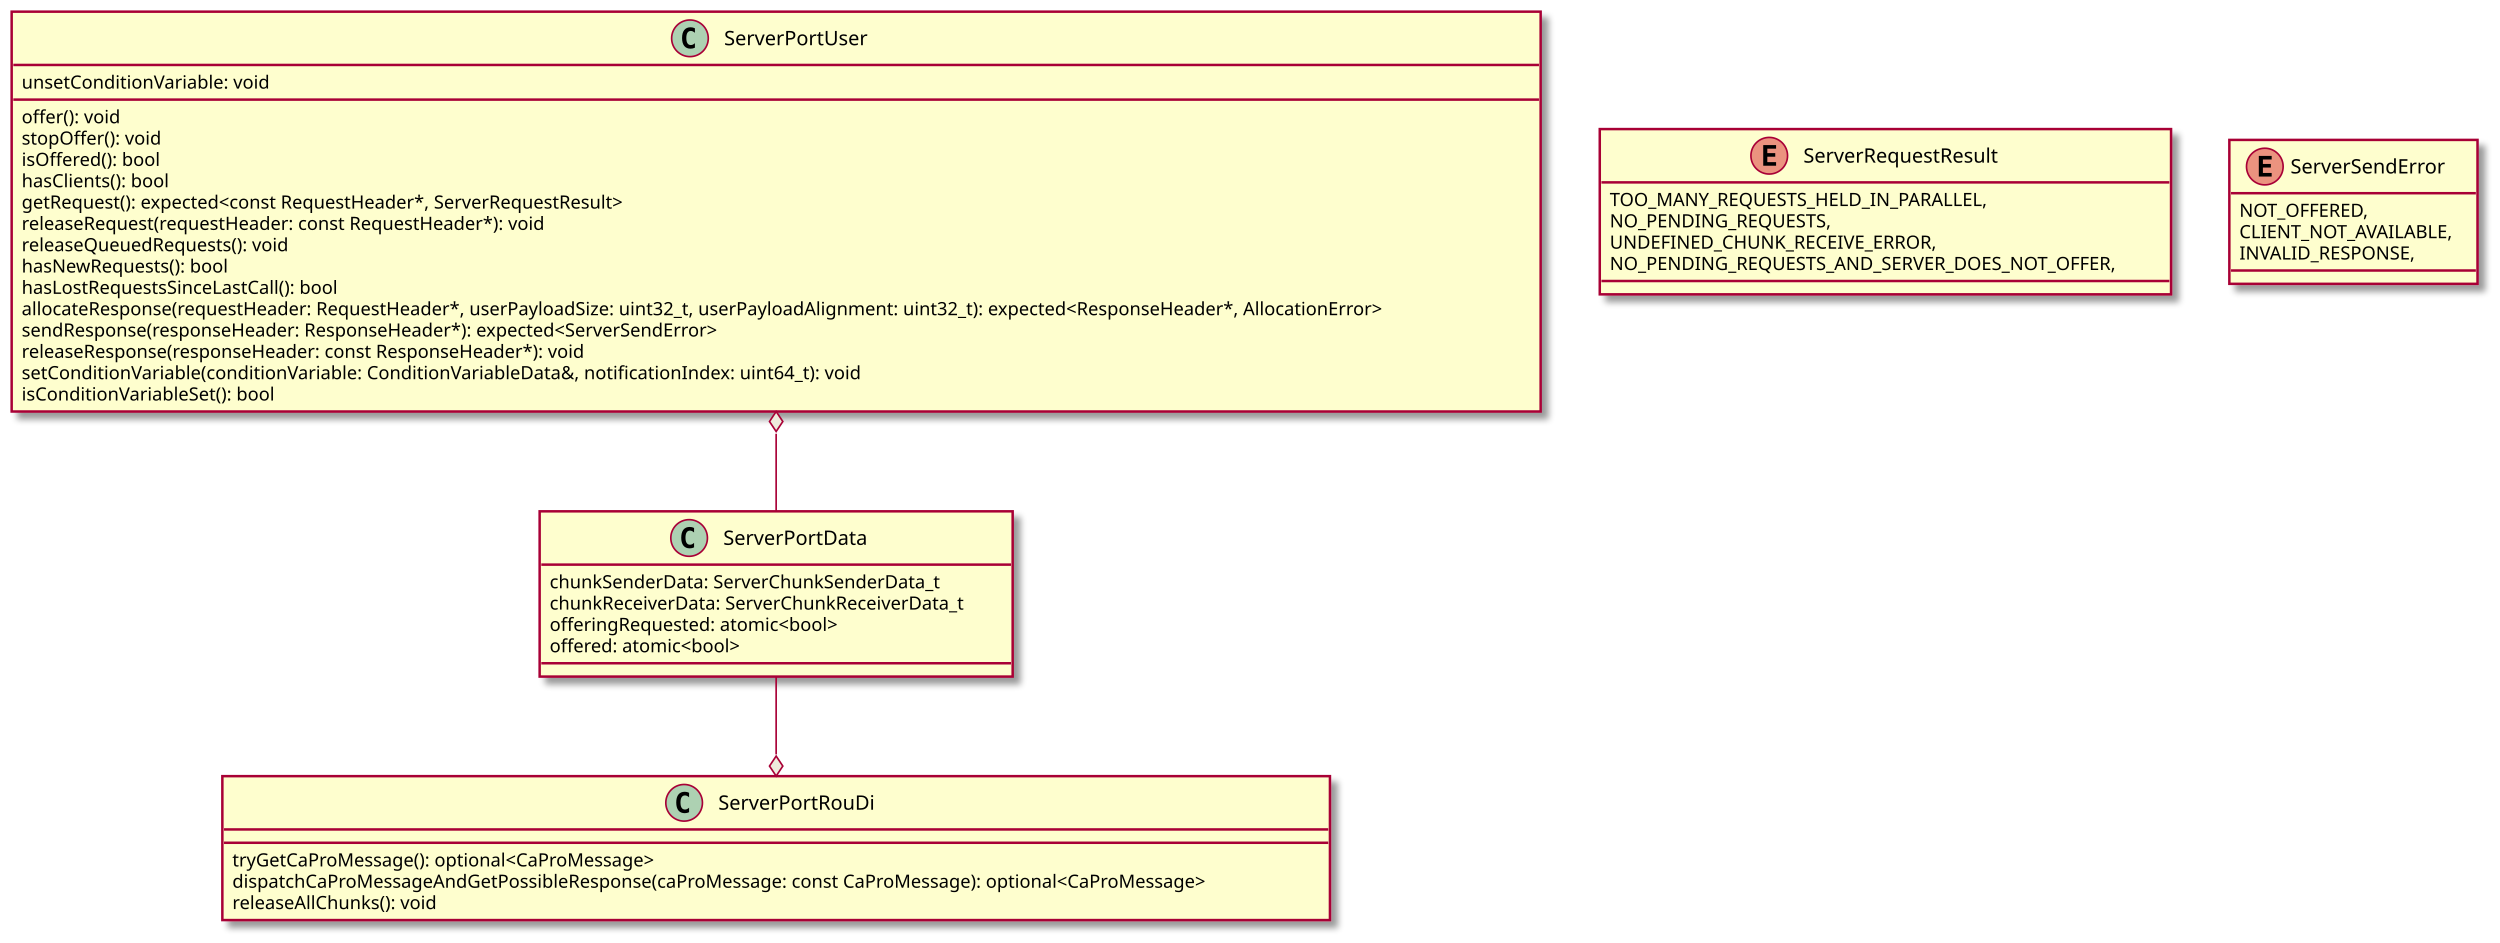
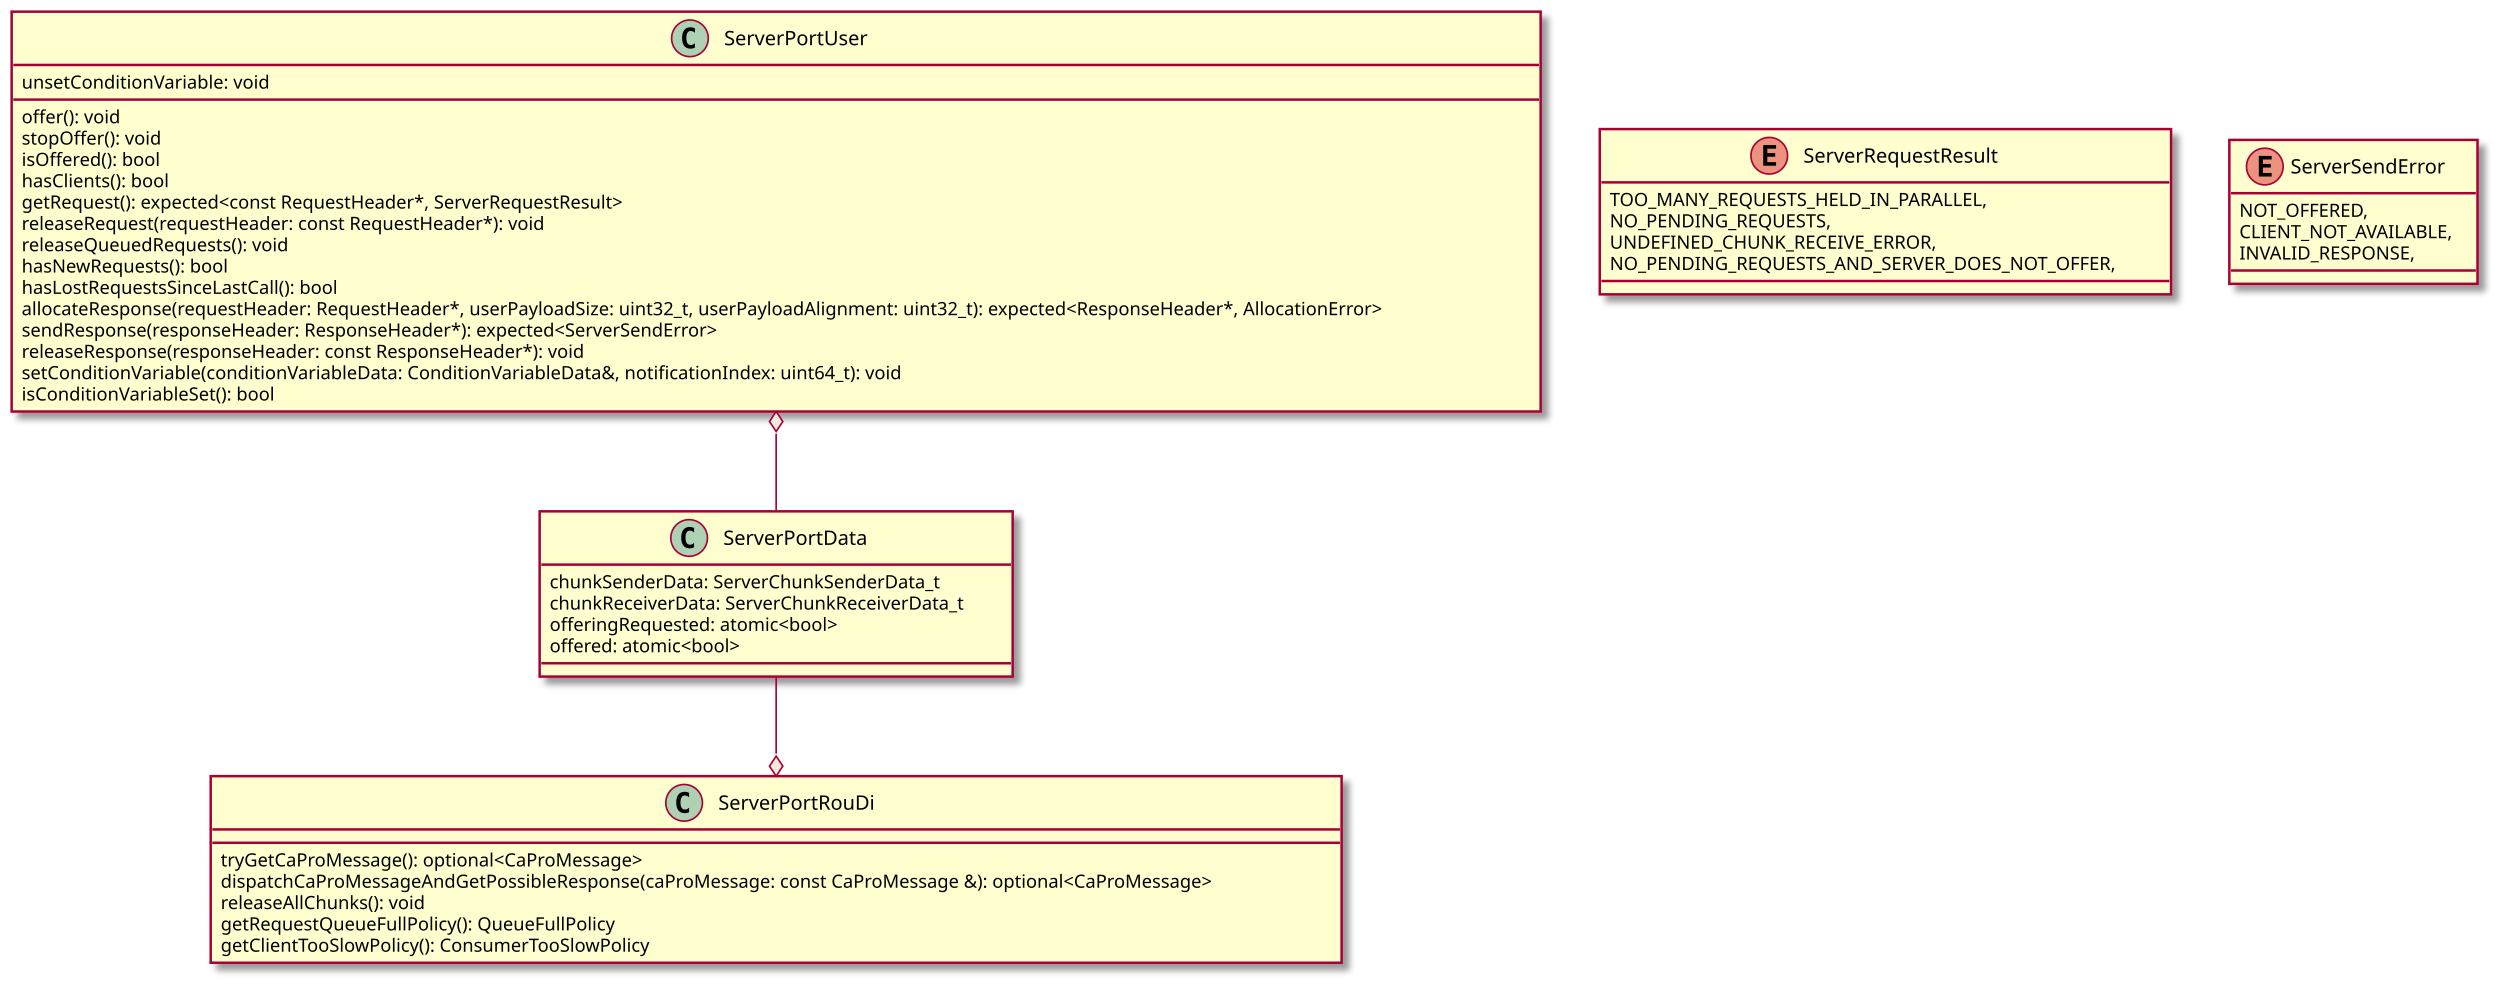
- <svg xmlns="http://www.w3.org/2000/svg" contentScriptType="application/ecmascript" contentStyleType="text/css" height="566px" preserveAspectRatio="none" style="width:1501px;height:566px;background:#EEEBDC;" version="1.1" viewBox="0 0 1501 566" width="1501px" zoomAndPan="magnify">
+ <svg xmlns="http://www.w3.org/2000/svg" contentScriptType="application/ecmascript" contentStyleType="text/css" height="592px" preserveAspectRatio="none" style="width:1501px;height:592px;background:#EEEBDC;" version="1.1" viewBox="0 0 1501 592" width="1501px" zoomAndPan="magnify">
  <defs>
-     <filter height="300%" id="f1jiny21c421nw" width="300%" x="-1" y="-1">
+     <filter height="300%" id="f1xu0k012stta6" width="300%" x="-1" y="-1">
      <feGaussianBlur result="blurOut" stdDeviation="2.0" />
      <feColorMatrix in="blurOut" result="blurOut2" type="matrix" values="0 0 0 0 0 0 0 0 0 0 0 0 0 0 0 0 0 0 .4 0" />
      <feOffset dx="4.0" dy="4.0" in="blurOut2" result="blurOut3" />
      <feBlend in="SourceGraphic" in2="blurOut3" mode="normal" />
    </filter>
  </defs>
  <g>
-     <rect codeLine="2" fill="#FEFECE" filter="url(#f1jiny21c421nw)" height="99.219" id="ServerPortData" style="stroke:#A80036;stroke-width:1.5;" width="284" x="324" y="307" />
+     <rect codeLine="2" fill="#FEFECE" filter="url(#f1xu0k012stta6)" height="99.219" id="ServerPortData" style="stroke:#A80036;stroke-width:1.5;" width="284" x="324" y="307" />
    <ellipse cx="413.75" cy="323" fill="#ADD1B2" rx="11" ry="11" style="stroke:#A80036;stroke-width:1.0;" />
    <path d="M416.719,328.641 Q416.141,328.938 415.5,329.078 Q414.859,329.234 414.156,329.234 Q411.656,329.234 410.328,327.594 Q409.016,325.938 409.016,322.812 Q409.016,319.688 410.328,318.031 Q411.656,316.375 414.156,316.375 Q414.859,316.375 415.5,316.531 Q416.156,316.688 416.719,316.984 L416.719,319.703 Q416.094,319.125 415.5,318.859 Q414.906,318.578 414.281,318.578 Q412.938,318.578 412.25,319.656 Q411.562,320.719 411.562,322.812 Q411.562,324.906 412.25,325.984 Q412.938,327.047 414.281,327.047 Q414.906,327.047 415.5,326.781 Q416.094,326.5 416.719,325.922 L416.719,328.641 Z " fill="#000000" />
    <text fill="#000000" font-family="sans-serif" font-size="12" lengthAdjust="spacing" textLength="96" x="434.25" y="327.154">ServerPortData</text>
    <line style="stroke:#A80036;stroke-width:1.5;" x1="325" x2="607" y1="339" y2="339" />
    <text fill="#000000" font-family="sans-serif" font-size="11" lengthAdjust="spacing" textLength="258" x="330" y="353.21">chunkSenderData: ServerChunkSenderData_t</text>
    <text fill="#000000" font-family="sans-serif" font-size="11" lengthAdjust="spacing" textLength="272" x="330" y="366.015">chunkReceiverData: ServerChunkReceiverData_t</text>
    <text fill="#000000" font-family="sans-serif" font-size="11" lengthAdjust="spacing" textLength="192" x="330" y="378.82">offeringRequested: atomic&lt;bool&gt;</text>
    <text fill="#000000" font-family="sans-serif" font-size="11" lengthAdjust="spacing" textLength="129" x="330" y="391.625">offered: atomic&lt;bool&gt;</text>
    <line style="stroke:#A80036;stroke-width:1.5;" x1="325" x2="607" y1="398.219" y2="398.219" />
-     <rect codeLine="10" fill="#FEFECE" filter="url(#f1jiny21c421nw)" height="99.219" id="ServerRequestResult" style="stroke:#A80036;stroke-width:1.5;" width="343" x="960.5" y="77.5" />
+     <rect codeLine="10" fill="#FEFECE" filter="url(#f1xu0k012stta6)" height="99.219" id="ServerRequestResult" style="stroke:#A80036;stroke-width:1.5;" width="343" x="960.5" y="77.5" />
    <ellipse cx="1062.25" cy="93.5" fill="#EB937F" rx="11" ry="11" style="stroke:#A80036;stroke-width:1.0;" />
    <path d="M1066.359,99.5 L1058.641,99.5 L1058.641,87.109 L1066.359,87.109 L1066.359,89.266 L1061.094,89.266 L1061.094,91.938 L1065.859,91.938 L1065.859,94.094 L1061.094,94.094 L1061.094,97.344 L1066.359,97.344 L1066.359,99.5 Z " fill="#000000" />
    <text fill="#000000" font-family="sans-serif" font-size="12" lengthAdjust="spacing" textLength="131" x="1082.75" y="97.654">ServerRequestResult</text>
    <line style="stroke:#A80036;stroke-width:1.5;" x1="961.5" x2="1302.5" y1="109.5" y2="109.5" />
    <text fill="#000000" font-family="sans-serif" font-size="11" lengthAdjust="spacing" textLength="244" x="966.5" y="123.71">TOO_MANY_REQUESTS_HELD_IN_PARALLEL,</text>
    <text fill="#000000" font-family="sans-serif" font-size="11" lengthAdjust="spacing" textLength="144" x="966.5" y="136.515">NO_PENDING_REQUESTS,</text>
    <text fill="#000000" font-family="sans-serif" font-size="11" lengthAdjust="spacing" textLength="207" x="966.5" y="149.32">UNDEFINED_CHUNK_RECEIVE_ERROR,</text>
    <text fill="#000000" font-family="sans-serif" font-size="11" lengthAdjust="spacing" textLength="331" x="966.5" y="162.125">NO_PENDING_REQUESTS_AND_SERVER_DOES_NOT_OFFER,</text>
    <line style="stroke:#A80036;stroke-width:1.5;" x1="961.5" x2="1302.5" y1="168.719" y2="168.719" />
-     <rect codeLine="17" fill="#FEFECE" filter="url(#f1jiny21c421nw)" height="86.414" id="ServerSendError" style="stroke:#A80036;stroke-width:1.5;" width="149" x="1338.5" y="84" />
+     <rect codeLine="17" fill="#FEFECE" filter="url(#f1xu0k012stta6)" height="86.414" id="ServerSendError" style="stroke:#A80036;stroke-width:1.5;" width="149" x="1338.5" y="84" />
    <ellipse cx="1359.8" cy="100" fill="#EB937F" rx="11" ry="11" style="stroke:#A80036;stroke-width:1.0;" />
    <path d="M1363.909,106 L1356.191,106 L1356.191,93.609 L1363.909,93.609 L1363.909,95.766 L1358.644,95.766 L1358.644,98.438 L1363.409,98.438 L1363.409,100.594 L1358.644,100.594 L1358.644,103.844 L1363.909,103.844 L1363.909,106 Z " fill="#000000" />
    <text fill="#000000" font-family="sans-serif" font-size="12" lengthAdjust="spacing" textLength="103" x="1375.2" y="104.154">ServerSendError</text>
    <line style="stroke:#A80036;stroke-width:1.5;" x1="1339.5" x2="1486.5" y1="116" y2="116" />
    <text fill="#000000" font-family="sans-serif" font-size="11" lengthAdjust="spacing" textLength="84" x="1344.5" y="130.21">NOT_OFFERED,</text>
    <text fill="#000000" font-family="sans-serif" font-size="11" lengthAdjust="spacing" textLength="137" x="1344.5" y="143.015">CLIENT_NOT_AVAILABLE,</text>
    <text fill="#000000" font-family="sans-serif" font-size="11" lengthAdjust="spacing" textLength="113" x="1344.5" y="155.82">INVALID_RESPONSE,</text>
    <line style="stroke:#A80036;stroke-width:1.5;" x1="1339.5" x2="1486.5" y1="162.414" y2="162.414" />
-     <rect codeLine="23" fill="#FEFECE" filter="url(#f1jiny21c421nw)" height="240.07" id="ServerPortUser" style="stroke:#A80036;stroke-width:1.5;" width="918" x="7" y="7" />
+     <rect codeLine="23" fill="#FEFECE" filter="url(#f1xu0k012stta6)" height="240.07" id="ServerPortUser" style="stroke:#A80036;stroke-width:1.5;" width="918" x="7" y="7" />
    <ellipse cx="414.25" cy="23" fill="#ADD1B2" rx="11" ry="11" style="stroke:#A80036;stroke-width:1.0;" />
    <path d="M417.219,28.641 Q416.641,28.938 416,29.078 Q415.359,29.234 414.656,29.234 Q412.156,29.234 410.828,27.594 Q409.516,25.938 409.516,22.812 Q409.516,19.688 410.828,18.031 Q412.156,16.375 414.656,16.375 Q415.359,16.375 416,16.531 Q416.656,16.688 417.219,16.984 L417.219,19.703 Q416.594,19.125 416,18.859 Q415.406,18.578 414.781,18.578 Q413.438,18.578 412.75,19.656 Q412.062,20.719 412.062,22.812 Q412.062,24.906 412.75,25.984 Q413.438,27.047 414.781,27.047 Q415.406,27.047 416,26.781 Q416.594,26.5 417.219,25.922 L417.219,28.641 Z " fill="#000000" />
    <text fill="#000000" font-family="sans-serif" font-size="12" lengthAdjust="spacing" textLength="95" x="434.75" y="27.154">ServerPortUser</text>
    <line style="stroke:#A80036;stroke-width:1.5;" x1="8" x2="924" y1="39" y2="39" />
    <text fill="#000000" font-family="sans-serif" font-size="11" lengthAdjust="spacing" textLength="162" x="13" y="53.21">unsetConditionVariable: void</text>
    <line style="stroke:#A80036;stroke-width:1.5;" x1="8" x2="924" y1="59.805" y2="59.805" />
    <text fill="#000000" font-family="sans-serif" font-size="11" lengthAdjust="spacing" textLength="66" x="13" y="74.015">offer(): void</text>
    <text fill="#000000" font-family="sans-serif" font-size="11" lengthAdjust="spacing" textLength="93" x="13" y="86.82">stopOffer(): void</text>
    <text fill="#000000" font-family="sans-serif" font-size="11" lengthAdjust="spacing" textLength="93" x="13" y="99.624">isOffered(): bool</text>
    <text fill="#000000" font-family="sans-serif" font-size="11" lengthAdjust="spacing" textLength="100" x="13" y="112.429">hasClients(): bool</text>
    <text fill="#000000" font-family="sans-serif" font-size="11" lengthAdjust="spacing" textLength="404" x="13" y="125.234">getRequest(): expected&lt;const RequestHeader*, ServerRequestResult&gt;</text>
    <text fill="#000000" font-family="sans-serif" font-size="11" lengthAdjust="spacing" textLength="349" x="13" y="138.039">releaseRequest(requestHeader: const RequestHeader*): void</text>
    <text fill="#000000" font-family="sans-serif" font-size="11" lengthAdjust="spacing" textLength="179" x="13" y="150.843">releaseQueuedRequests(): void</text>
    <text fill="#000000" font-family="sans-serif" font-size="11" lengthAdjust="spacing" textLength="138" x="13" y="163.648">hasNewRequests(): bool</text>
    <text fill="#000000" font-family="sans-serif" font-size="11" lengthAdjust="spacing" textLength="214" x="13" y="176.453">hasLostRequestsSinceLastCall(): bool</text>
    <text fill="#000000" font-family="sans-serif" font-size="11" lengthAdjust="spacing" textLength="906" x="13" y="189.257">allocateResponse(requestHeader: RequestHeader*, userPayloadSize: uint32_t, userPayloadAlignment: uint32_t): expected&lt;ResponseHeader*, AllocationError&gt;</text>
    <text fill="#000000" font-family="sans-serif" font-size="11" lengthAdjust="spacing" textLength="471" x="13" y="202.062">sendResponse(responseHeader: ResponseHeader*): expected&lt;ServerSendError&gt;</text>
    <text fill="#000000" font-family="sans-serif" font-size="11" lengthAdjust="spacing" textLength="379" x="13" y="214.867">releaseResponse(responseHeader: const ResponseHeader*): void</text>
-     <text fill="#000000" font-family="sans-serif" font-size="11" lengthAdjust="spacing" textLength="549" x="13" y="227.671">setConditionVariable(conditionVariable: ConditionVariableData&amp;, notificationIndex: uint64_t): void</text>
+     <text fill="#000000" font-family="sans-serif" font-size="11" lengthAdjust="spacing" textLength="575" x="13" y="227.671">setConditionVariable(conditionVariableData: ConditionVariableData&amp;, notificationIndex: uint64_t): void</text>
    <text fill="#000000" font-family="sans-serif" font-size="11" lengthAdjust="spacing" textLength="168" x="13" y="240.476">isConditionVariableSet(): bool</text>
-     <rect codeLine="41" fill="#FEFECE" filter="url(#f1jiny21c421nw)" height="86.414" id="ServerPortRouDi" style="stroke:#A80036;stroke-width:1.5;" width="665" x="133.5" y="466" />
+     <rect codeLine="41" fill="#FEFECE" filter="url(#f1xu0k012stta6)" height="112.023" id="ServerPortRouDi" style="stroke:#A80036;stroke-width:1.5;" width="679" x="126.5" y="466" />
    <ellipse cx="410.75" cy="482" fill="#ADD1B2" rx="11" ry="11" style="stroke:#A80036;stroke-width:1.0;" />
    <path d="M413.719,487.641 Q413.141,487.938 412.5,488.078 Q411.859,488.234 411.156,488.234 Q408.656,488.234 407.328,486.594 Q406.016,484.938 406.016,481.812 Q406.016,478.688 407.328,477.031 Q408.656,475.375 411.156,475.375 Q411.859,475.375 412.5,475.531 Q413.156,475.688 413.719,475.984 L413.719,478.703 Q413.094,478.125 412.5,477.859 Q411.906,477.578 411.281,477.578 Q409.938,477.578 409.25,478.656 Q408.562,479.719 408.562,481.812 Q408.562,483.906 409.25,484.984 Q409.938,486.047 411.281,486.047 Q411.906,486.047 412.5,485.781 Q413.094,485.5 413.719,484.922 L413.719,487.641 Z " fill="#000000" />
    <text fill="#000000" font-family="sans-serif" font-size="12" lengthAdjust="spacing" textLength="102" x="431.25" y="486.154">ServerPortRouDi</text>
-     <line style="stroke:#A80036;stroke-width:1.5;" x1="134.5" x2="797.5" y1="498" y2="498" />
-     <line style="stroke:#A80036;stroke-width:1.5;" x1="134.5" x2="797.5" y1="506" y2="506" />
-     <text fill="#000000" font-family="sans-serif" font-size="11" lengthAdjust="spacing" textLength="284" x="139.5" y="520.21">tryGetCaProMessage(): optional&lt;CaProMessage&gt;</text>
-     <text fill="#000000" font-family="sans-serif" font-size="11" lengthAdjust="spacing" textLength="653" x="139.5" y="533.015">dispatchCaProMessageAndGetPossibleResponse(caProMessage: const CaProMessage): optional&lt;CaProMessage&gt;</text>
-     <text fill="#000000" font-family="sans-serif" font-size="11" lengthAdjust="spacing" textLength="137" x="139.5" y="545.82">releaseAllChunks(): void</text>
-     <path codeLine="47" d="M466,260.42 C466,276.95 466,292.93 466,306.93 " fill="none" id="ServerPortUser-backto-ServerPortData" style="stroke:#A80036;stroke-width:1.0;" />
+     <line style="stroke:#A80036;stroke-width:1.5;" x1="127.5" x2="804.5" y1="498" y2="498" />
+     <line style="stroke:#A80036;stroke-width:1.5;" x1="127.5" x2="804.5" y1="506" y2="506" />
+     <text fill="#000000" font-family="sans-serif" font-size="11" lengthAdjust="spacing" textLength="284" x="132.5" y="520.21">tryGetCaProMessage(): optional&lt;CaProMessage&gt;</text>
+     <text fill="#000000" font-family="sans-serif" font-size="11" lengthAdjust="spacing" textLength="667" x="132.5" y="533.015">dispatchCaProMessageAndGetPossibleResponse(caProMessage: const CaProMessage &amp;): optional&lt;CaProMessage&gt;</text>
+     <text fill="#000000" font-family="sans-serif" font-size="11" lengthAdjust="spacing" textLength="137" x="132.5" y="545.82">releaseAllChunks(): void</text>
+     <text fill="#000000" font-family="sans-serif" font-size="11" lengthAdjust="spacing" textLength="256" x="132.5" y="558.625">getRequestQueueFullPolicy(): QueueFullPolicy</text>
+     <text fill="#000000" font-family="sans-serif" font-size="11" lengthAdjust="spacing" textLength="285" x="132.5" y="571.429">getClientTooSlowPolicy(): ConsumerTooSlowPolicy</text>
+     <path codeLine="49" d="M466,260.42 C466,276.95 466,292.93 466,306.93 " fill="none" id="ServerPortUser-backto-ServerPortData" style="stroke:#A80036;stroke-width:1.0;" />
    <polygon fill="#EEEBDC" points="466,247.08,462,253.08,466,259.08,470,253.08,466,247.08" style="stroke:#A80036;stroke-width:1.0;" />
-     <path codeLine="48" d="M466,406.36 C466,421.23 466,437.68 466,452.93 " fill="none" id="ServerPortData-to-ServerPortRouDi" style="stroke:#A80036;stroke-width:1.0;" />
-     <polygon fill="#EEEBDC" points="466,465.95,470,459.95,466,453.95,462,459.95,466,465.95" style="stroke:#A80036;stroke-width:1.0;" />
+     <path codeLine="50" d="M466,406.11 C466,420.67 466,436.92 466,452.51 " fill="none" id="ServerPortData-to-ServerPortRouDi" style="stroke:#A80036;stroke-width:1.0;" />
+     <polygon fill="#EEEBDC" points="466,465.98,470,459.98,466,453.98,462,459.98,466,465.98" style="stroke:#A80036;stroke-width:1.0;" />
  </g>
</svg>
